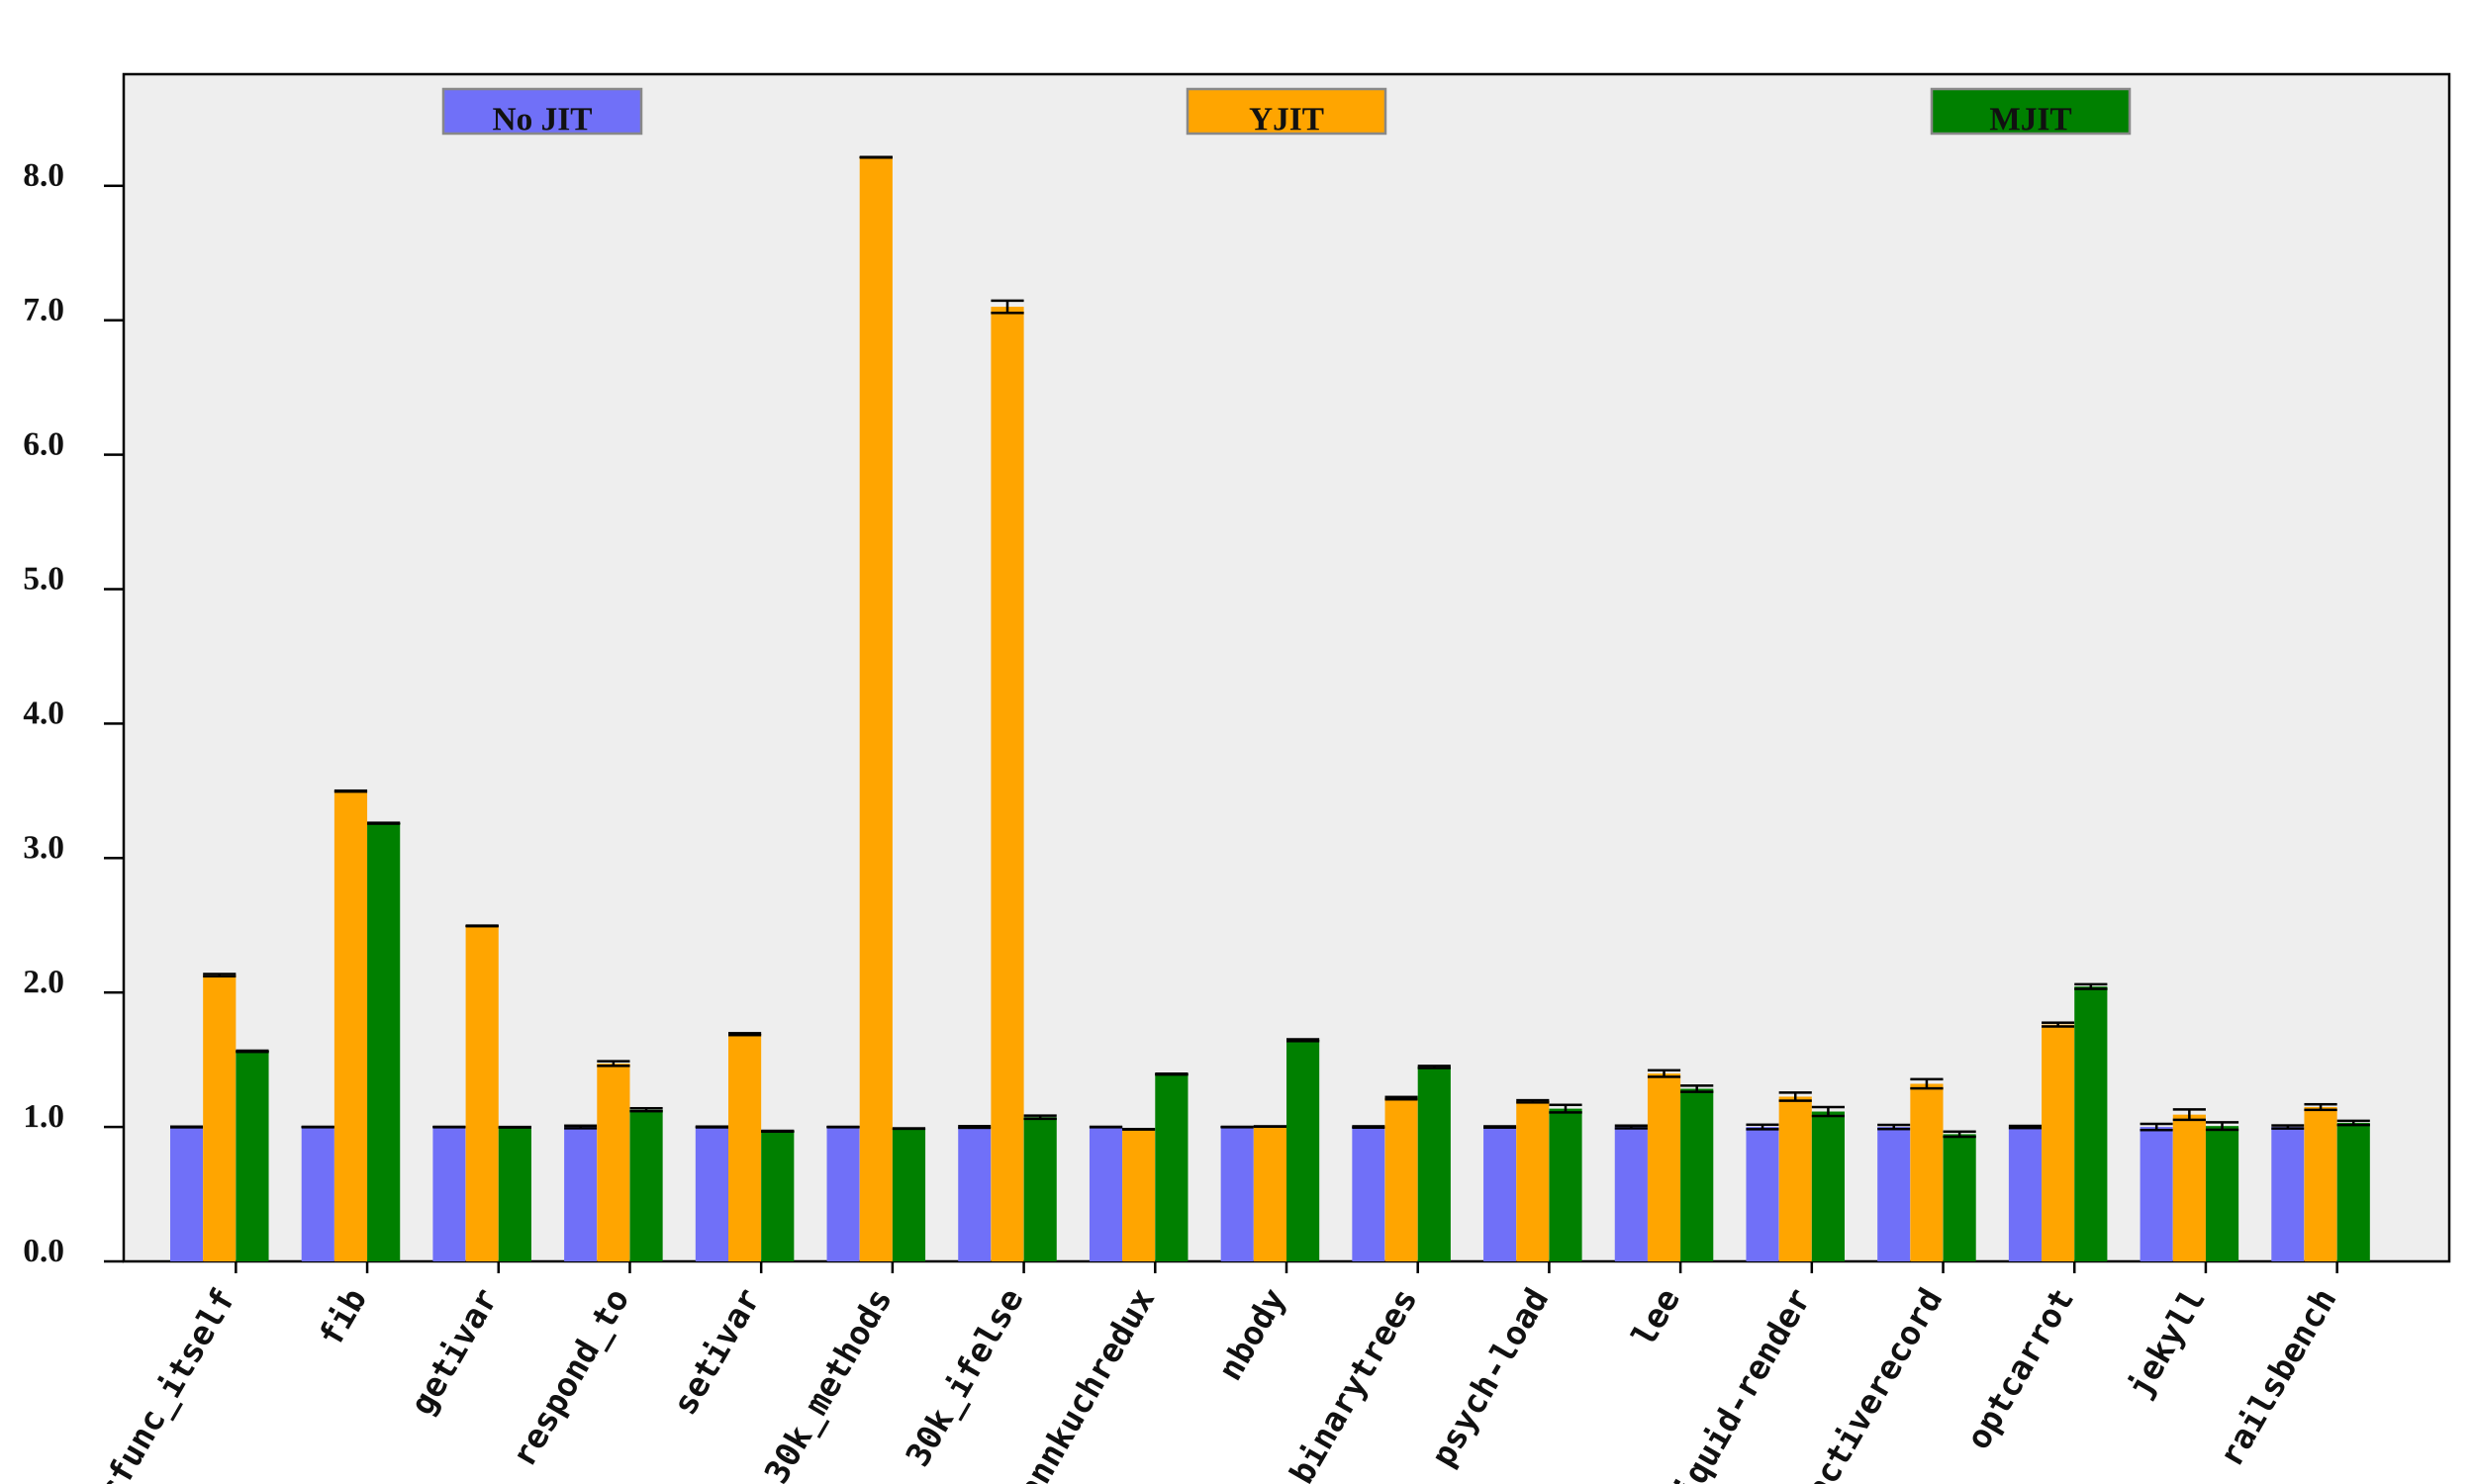
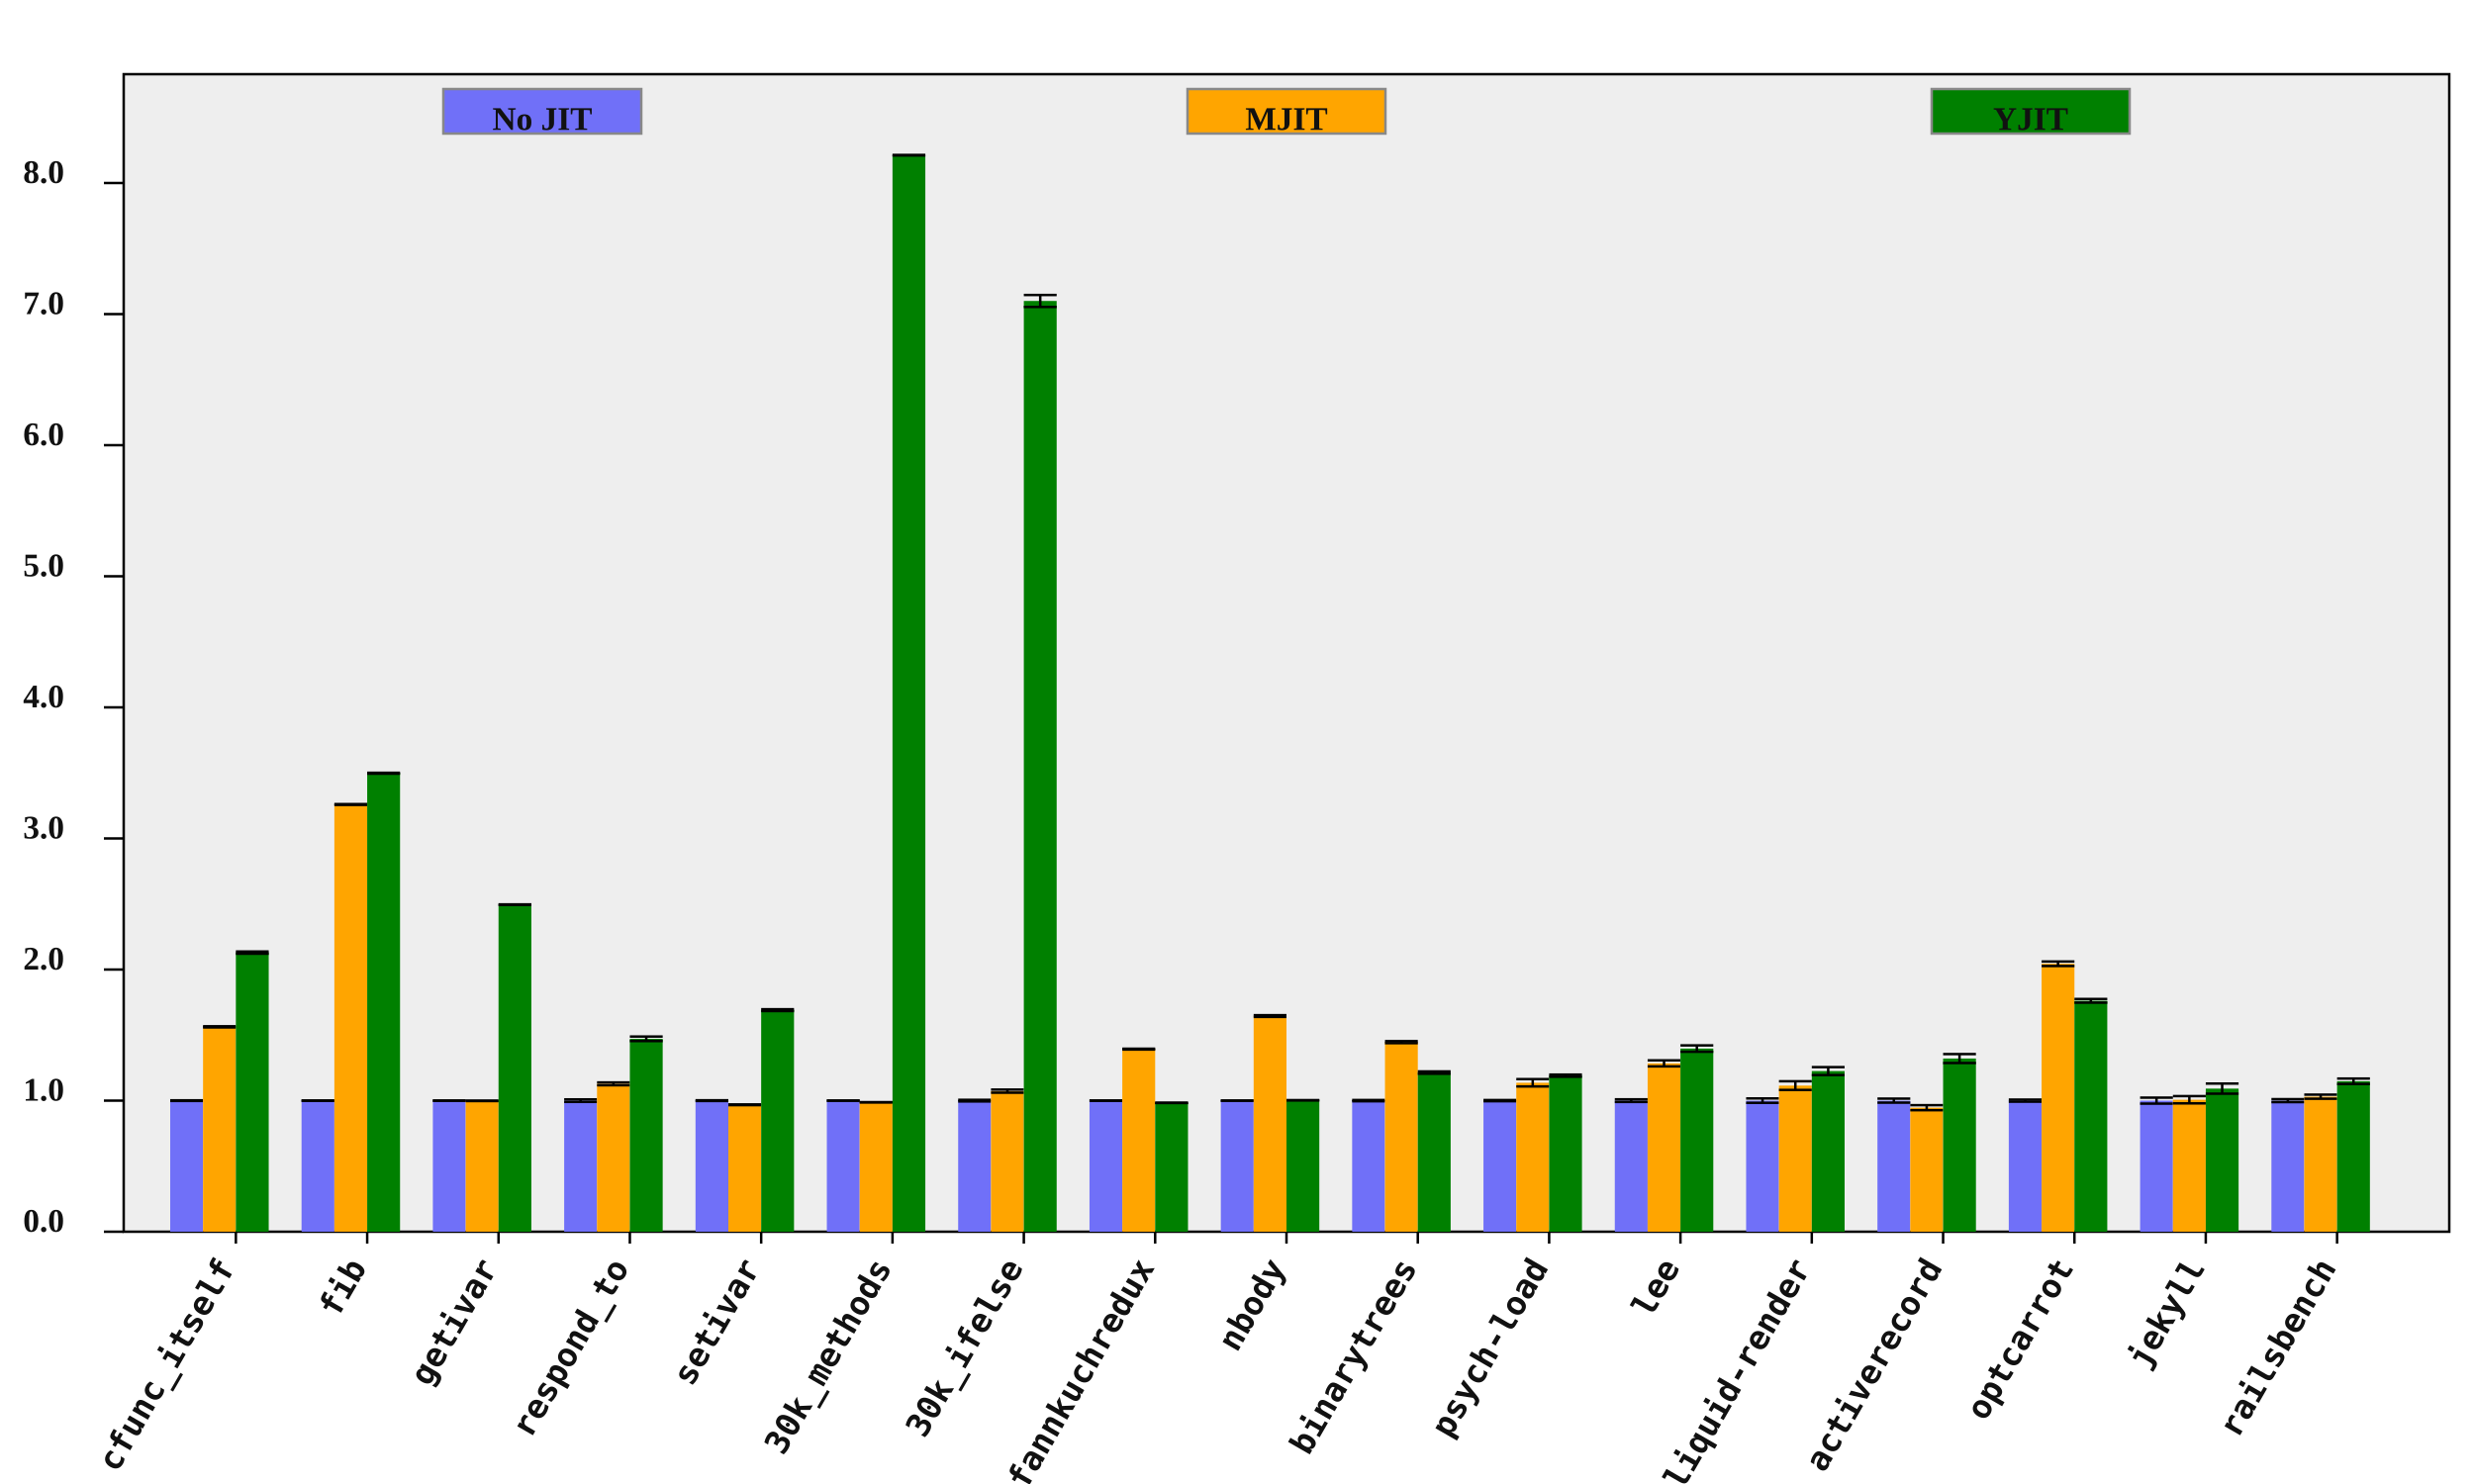
<svg xmlns="http://www.w3.org/2000/svg" viewBox="0 0 1000 600" width="100%" height="100%">
-   <rect x="50.0" y="30.0" width="940.0" height="480" stroke="#000" fill="#EEE" />
-   <line x1="42.0" y1="510" x2="50.0" y2="510" stroke="#000" />
-   <text x="26" y="510" text-anchor="end" font-weight="bold" font-size="small" fill="#111">
+   <rect x="50.0" y="30.0" width="940.0" height="468" stroke="#000" fill="#EEE" />
+   <line x1="42.0" y1="498.0" x2="50.0" y2="498.0" stroke="#000" />
+   <text x="26" y="498.0" text-anchor="end" font-weight="bold" font-size="small" fill="#111">
0.0
</text>
-   <line x1="42.0" y1="455.64" x2="50.0" y2="455.64" stroke="#000" />
-   <text x="26" y="455.64" text-anchor="end" font-weight="bold" font-size="small" fill="#111">
+   <line x1="42.0" y1="444.999" x2="50.0" y2="444.999" stroke="#000" />
+   <text x="26" y="444.999" text-anchor="end" font-weight="bold" font-size="small" fill="#111">
1.0
</text>
-   <line x1="42.0" y1="401.281" x2="50.0" y2="401.281" stroke="#000" />
-   <text x="26" y="401.281" text-anchor="end" font-weight="bold" font-size="small" fill="#111">
+   <line x1="42.0" y1="391.999" x2="50.0" y2="391.999" stroke="#000" />
+   <text x="26" y="391.999" text-anchor="end" font-weight="bold" font-size="small" fill="#111">
2.0
</text>
-   <line x1="42.0" y1="346.921" x2="50.0" y2="346.921" stroke="#000" />
-   <text x="26" y="346.921" text-anchor="end" font-weight="bold" font-size="small" fill="#111">
+   <line x1="42.0" y1="338.998" x2="50.0" y2="338.998" stroke="#000" />
+   <text x="26" y="338.998" text-anchor="end" font-weight="bold" font-size="small" fill="#111">
3.0
</text>
-   <line x1="42.0" y1="292.561" x2="50.0" y2="292.561" stroke="#000" />
-   <text x="26" y="292.561" text-anchor="end" font-weight="bold" font-size="small" fill="#111">
+   <line x1="42.0" y1="285.997" x2="50.0" y2="285.997" stroke="#000" />
+   <text x="26" y="285.997" text-anchor="end" font-weight="bold" font-size="small" fill="#111">
4.0
</text>
-   <line x1="42.0" y1="238.202" x2="50.0" y2="238.202" stroke="#000" />
-   <text x="26" y="238.202" text-anchor="end" font-weight="bold" font-size="small" fill="#111">
+   <line x1="42.0" y1="232.996" x2="50.0" y2="232.996" stroke="#000" />
+   <text x="26" y="232.996" text-anchor="end" font-weight="bold" font-size="small" fill="#111">
5.0
</text>
-   <line x1="42.0" y1="183.842" x2="50.0" y2="183.842" stroke="#000" />
-   <text x="26" y="183.842" text-anchor="end" font-weight="bold" font-size="small" fill="#111">
+   <line x1="42.0" y1="179.996" x2="50.0" y2="179.996" stroke="#000" />
+   <text x="26" y="179.996" text-anchor="end" font-weight="bold" font-size="small" fill="#111">
6.0
</text>
-   <line x1="42.0" y1="129.482" x2="50.0" y2="129.482" stroke="#000" />
-   <text x="26" y="129.482" text-anchor="end" font-weight="bold" font-size="small" fill="#111">
+   <line x1="42.0" y1="126.995" x2="50.0" y2="126.995" stroke="#000" />
+   <text x="26" y="126.995" text-anchor="end" font-weight="bold" font-size="small" fill="#111">
7.0
</text>
-   <line x1="42.0" y1="75.122" x2="50.0" y2="75.122" stroke="#000" />
-   <text x="26" y="75.122" text-anchor="end" font-weight="bold" font-size="small" fill="#111">
+   <line x1="42.0" y1="73.994" x2="50.0" y2="73.994" stroke="#000" />
+   <text x="26" y="73.994" text-anchor="end" font-weight="bold" font-size="small" fill="#111">
8.0
</text>
  <rect x="179.2" y="36" width="80.0" height="18.0" fill="#7070f8" stroke="#888" />
  <text x="219.2" y="52.5" font-size="small" text-anchor="middle" font-weight="bold" fill="#111">
No JIT
</text>
  <rect x="480" y="36" width="80.0" height="18.0" fill="orange" stroke="#888" />
  <text x="520" y="52.5" font-size="small" text-anchor="middle" font-weight="bold" fill="#111">
- YJIT
+ MJIT
</text>
  <rect x="780.8" y="36" width="80.0" height="18.0" fill="green" stroke="#888" />
  <text x="820.8" y="52.5" font-size="small" text-anchor="middle" font-weight="bold" fill="#111">
- MJIT
- </text>
-   <rect x="68.8" y="455.64" width="13.271" height="54.36" fill="#7070f8" />
-   <line x1="68.8" y1="455.511" x2="82.071" y2="455.511" stroke="#000" />
-   <line x1="68.8" y1="455.77" x2="82.071" y2="455.77" stroke="#000" />
-   <line x1="75.435" y1="455.511" x2="75.435" y2="455.77" stroke="#000" />
-   <rect x="82.071" y="394.258" width="13.271" height="115.742" fill="orange" />
-   <line x1="82.071" y1="393.803" x2="95.341" y2="393.803" stroke="#000" />
-   <line x1="82.071" y1="394.714" x2="95.341" y2="394.714" stroke="#000" />
-   <line x1="88.706" y1="393.803" x2="88.706" y2="394.714" stroke="#000" />
-   <rect x="95.341" y="425.04" width="13.271" height="84.96" fill="green" />
-   <line x1="95.341" y1="424.8" x2="108.612" y2="424.8" stroke="#000" />
-   <line x1="95.341" y1="425.279" x2="108.612" y2="425.279" stroke="#000" />
-   <line x1="101.976" y1="424.8" x2="101.976" y2="425.279" stroke="#000" />
-   <line x1="95.341" y1="510.0" x2="95.341" y2="514.8" stroke="#000" />
-   <text x="95.341" y="524.4" fill="#111" font-size="small" font-family="monospace" font-weight="bold" text-anchor="end" transform="rotate(-60, 95.34118, 524.4)">
+ YJIT
+ </text>
+   <rect x="68.8" y="444.999" width="13.271" height="53.001" fill="#7070f8" />
+   <line x1="68.8" y1="444.873" x2="82.071" y2="444.873" stroke="#000" />
+   <line x1="68.8" y1="445.125" x2="82.071" y2="445.125" stroke="#000" />
+   <line x1="75.435" y1="444.873" x2="75.435" y2="445.125" stroke="#000" />
+   <rect x="82.071" y="415.164" width="13.271" height="82.836" fill="orange" />
+   <line x1="82.071" y1="414.93" x2="95.341" y2="414.93" stroke="#000" />
+   <line x1="82.071" y1="415.397" x2="95.341" y2="415.397" stroke="#000" />
+   <line x1="88.706" y1="414.93" x2="88.706" y2="415.397" stroke="#000" />
+   <rect x="95.341" y="385.152" width="13.271" height="112.848" fill="green" />
+   <line x1="95.341" y1="384.708" x2="108.612" y2="384.708" stroke="#000" />
+   <line x1="95.341" y1="385.596" x2="108.612" y2="385.596" stroke="#000" />
+   <line x1="101.976" y1="384.708" x2="101.976" y2="385.596" stroke="#000" />
+   <line x1="95.341" y1="498.0" x2="95.341" y2="502.8" stroke="#000" />
+   <text x="95.341" y="512.4" fill="#111" font-size="small" font-family="monospace" font-weight="bold" text-anchor="end" transform="rotate(-60, 95.34118, 512.4)">
cfunc_itself
</text>
-   <rect x="121.882" y="455.64" width="13.271" height="54.36" fill="#7070f8" />
-   <line x1="121.882" y1="455.591" x2="135.153" y2="455.591" stroke="#000" />
-   <line x1="121.882" y1="455.689" x2="135.153" y2="455.689" stroke="#000" />
-   <line x1="128.518" y1="455.591" x2="128.518" y2="455.689" stroke="#000" />
-   <rect x="135.153" y="319.872" width="13.271" height="190.128" fill="orange" />
-   <line x1="135.153" y1="319.682" x2="148.424" y2="319.682" stroke="#000" />
-   <line x1="135.153" y1="320.062" x2="148.424" y2="320.062" stroke="#000" />
-   <line x1="141.788" y1="319.682" x2="141.788" y2="320.062" stroke="#000" />
-   <rect x="148.424" y="332.843" width="13.271" height="177.157" fill="green" />
-   <line x1="148.424" y1="332.669" x2="161.694" y2="332.669" stroke="#000" />
-   <line x1="148.424" y1="333.017" x2="161.694" y2="333.017" stroke="#000" />
-   <line x1="155.059" y1="332.669" x2="155.059" y2="333.017" stroke="#000" />
-   <line x1="148.424" y1="510.0" x2="148.424" y2="514.8" stroke="#000" />
-   <text x="148.424" y="524.4" fill="#111" font-size="small" font-family="monospace" font-weight="bold" text-anchor="end" transform="rotate(-60, 148.4235, 524.4)">
+   <rect x="121.882" y="444.999" width="13.271" height="53.001" fill="#7070f8" />
+   <line x1="121.882" y1="444.951" x2="135.153" y2="444.951" stroke="#000" />
+   <line x1="121.882" y1="445.047" x2="135.153" y2="445.047" stroke="#000" />
+   <line x1="128.518" y1="444.951" x2="128.518" y2="445.047" stroke="#000" />
+   <rect x="135.153" y="325.272" width="13.271" height="172.728" fill="orange" />
+   <line x1="135.153" y1="325.102" x2="148.424" y2="325.102" stroke="#000" />
+   <line x1="135.153" y1="325.441" x2="148.424" y2="325.441" stroke="#000" />
+   <line x1="141.788" y1="325.102" x2="141.788" y2="325.441" stroke="#000" />
+   <rect x="148.424" y="312.625" width="13.271" height="185.375" fill="green" />
+   <line x1="148.424" y1="312.44" x2="161.694" y2="312.44" stroke="#000" />
+   <line x1="148.424" y1="312.81" x2="161.694" y2="312.81" stroke="#000" />
+   <line x1="155.059" y1="312.44" x2="155.059" y2="312.81" stroke="#000" />
+   <line x1="148.424" y1="498.0" x2="148.424" y2="502.8" stroke="#000" />
+   <text x="148.424" y="512.4" fill="#111" font-size="small" font-family="monospace" font-weight="bold" text-anchor="end" transform="rotate(-60, 148.4235, 512.4)">
fib
</text>
-   <rect x="174.965" y="455.64" width="13.271" height="54.36" fill="#7070f8" />
-   <line x1="174.965" y1="455.608" x2="188.235" y2="455.608" stroke="#000" />
-   <line x1="174.965" y1="455.673" x2="188.235" y2="455.673" stroke="#000" />
-   <line x1="181.6" y1="455.608" x2="181.6" y2="455.673" stroke="#000" />
-   <rect x="188.235" y="374.366" width="13.271" height="135.634" fill="orange" />
-   <line x1="188.235" y1="374.256" x2="201.506" y2="374.256" stroke="#000" />
-   <line x1="188.235" y1="374.475" x2="201.506" y2="374.475" stroke="#000" />
-   <line x1="194.871" y1="374.256" x2="194.871" y2="374.475" stroke="#000" />
-   <rect x="201.506" y="455.735" width="13.271" height="54.265" fill="green" />
-   <line x1="201.506" y1="455.651" x2="214.776" y2="455.651" stroke="#000" />
-   <line x1="201.506" y1="455.82" x2="214.776" y2="455.82" stroke="#000" />
-   <line x1="208.141" y1="455.651" x2="208.141" y2="455.82" stroke="#000" />
-   <line x1="201.506" y1="510.0" x2="201.506" y2="514.8" stroke="#000" />
-   <text x="201.506" y="524.4" fill="#111" font-size="small" font-family="monospace" font-weight="bold" text-anchor="end" transform="rotate(-60, 201.5059, 524.4)">
+   <rect x="174.965" y="444.999" width="13.271" height="53.001" fill="#7070f8" />
+   <line x1="174.965" y1="444.968" x2="188.235" y2="444.968" stroke="#000" />
+   <line x1="174.965" y1="445.031" x2="188.235" y2="445.031" stroke="#000" />
+   <line x1="181.6" y1="444.968" x2="181.6" y2="445.031" stroke="#000" />
+   <rect x="188.235" y="445.092" width="13.271" height="52.908" fill="orange" />
+   <line x1="188.235" y1="445.009" x2="201.506" y2="445.009" stroke="#000" />
+   <line x1="188.235" y1="445.174" x2="201.506" y2="445.174" stroke="#000" />
+   <line x1="194.871" y1="445.009" x2="194.871" y2="445.174" stroke="#000" />
+   <rect x="201.506" y="365.756" width="13.271" height="132.244" fill="green" />
+   <line x1="201.506" y1="365.65" x2="214.776" y2="365.65" stroke="#000" />
+   <line x1="201.506" y1="365.863" x2="214.776" y2="365.863" stroke="#000" />
+   <line x1="208.141" y1="365.65" x2="208.141" y2="365.863" stroke="#000" />
+   <line x1="201.506" y1="498.0" x2="201.506" y2="502.8" stroke="#000" />
+   <text x="201.506" y="512.4" fill="#111" font-size="small" font-family="monospace" font-weight="bold" text-anchor="end" transform="rotate(-60, 201.5059, 512.4)">
getivar
</text>
-   <rect x="228.047" y="455.64" width="13.271" height="54.36" fill="#7070f8" />
-   <line x1="228.047" y1="455.12" x2="241.318" y2="455.12" stroke="#000" />
-   <line x1="228.047" y1="456.16" x2="241.318" y2="456.16" stroke="#000" />
-   <line x1="234.682" y1="455.12" x2="234.682" y2="456.16" stroke="#000" />
-   <rect x="241.318" y="430.002" width="13.271" height="79.998" fill="orange" />
-   <line x1="241.318" y1="429.065" x2="254.588" y2="429.065" stroke="#000" />
-   <line x1="241.318" y1="430.938" x2="254.588" y2="430.938" stroke="#000" />
-   <line x1="247.953" y1="429.065" x2="247.953" y2="430.938" stroke="#000" />
-   <rect x="254.588" y="448.679" width="13.271" height="61.321" fill="green" />
-   <line x1="254.588" y1="448.091" x2="267.859" y2="448.091" stroke="#000" />
-   <line x1="254.588" y1="449.267" x2="267.859" y2="449.267" stroke="#000" />
-   <line x1="261.224" y1="448.091" x2="261.224" y2="449.267" stroke="#000" />
-   <line x1="254.588" y1="510.0" x2="254.588" y2="514.8" stroke="#000" />
-   <text x="254.588" y="524.4" fill="#111" font-size="small" font-family="monospace" font-weight="bold" text-anchor="end" transform="rotate(-60, 254.5882, 524.4)">
+   <rect x="228.047" y="444.999" width="13.271" height="53.001" fill="#7070f8" />
+   <line x1="228.047" y1="444.492" x2="241.318" y2="444.492" stroke="#000" />
+   <line x1="228.047" y1="445.506" x2="241.318" y2="445.506" stroke="#000" />
+   <line x1="234.682" y1="444.492" x2="234.682" y2="445.506" stroke="#000" />
+   <rect x="241.318" y="438.212" width="13.271" height="59.788" fill="orange" />
+   <line x1="241.318" y1="437.639" x2="254.588" y2="437.639" stroke="#000" />
+   <line x1="241.318" y1="438.785" x2="254.588" y2="438.785" stroke="#000" />
+   <line x1="247.953" y1="437.639" x2="247.953" y2="438.785" stroke="#000" />
+   <rect x="254.588" y="420.002" width="13.271" height="77.998" fill="green" />
+   <line x1="254.588" y1="419.089" x2="267.859" y2="419.089" stroke="#000" />
+   <line x1="254.588" y1="420.915" x2="267.859" y2="420.915" stroke="#000" />
+   <line x1="261.224" y1="419.089" x2="261.224" y2="420.915" stroke="#000" />
+   <line x1="254.588" y1="498.0" x2="254.588" y2="502.8" stroke="#000" />
+   <text x="254.588" y="512.4" fill="#111" font-size="small" font-family="monospace" font-weight="bold" text-anchor="end" transform="rotate(-60, 254.5882, 512.4)">
respond_to
</text>
-   <rect x="281.129" y="455.64" width="13.271" height="54.36" fill="#7070f8" />
-   <line x1="281.129" y1="455.49" x2="294.4" y2="455.49" stroke="#000" />
-   <line x1="281.129" y1="455.79" x2="294.4" y2="455.79" stroke="#000" />
-   <line x1="287.765" y1="455.49" x2="287.765" y2="455.79" stroke="#000" />
-   <rect x="294.4" y="418.113" width="13.271" height="91.887" fill="orange" />
-   <line x1="294.4" y1="417.735" x2="307.671" y2="417.735" stroke="#000" />
-   <line x1="294.4" y1="418.492" x2="307.671" y2="418.492" stroke="#000" />
-   <line x1="301.035" y1="417.735" x2="301.035" y2="418.492" stroke="#000" />
-   <rect x="307.671" y="457.362" width="13.271" height="52.638" fill="green" />
-   <line x1="307.671" y1="457.21" x2="320.941" y2="457.21" stroke="#000" />
-   <line x1="307.671" y1="457.514" x2="320.941" y2="457.514" stroke="#000" />
-   <line x1="314.306" y1="457.21" x2="314.306" y2="457.514" stroke="#000" />
-   <line x1="307.671" y1="510.0" x2="307.671" y2="514.8" stroke="#000" />
-   <text x="307.671" y="524.4" fill="#111" font-size="small" font-family="monospace" font-weight="bold" text-anchor="end" transform="rotate(-60, 307.6706, 524.4)">
+   <rect x="281.129" y="444.999" width="13.271" height="53.001" fill="#7070f8" />
+   <line x1="281.129" y1="444.853" x2="294.4" y2="444.853" stroke="#000" />
+   <line x1="281.129" y1="445.145" x2="294.4" y2="445.145" stroke="#000" />
+   <line x1="287.765" y1="444.853" x2="287.765" y2="445.145" stroke="#000" />
+   <rect x="294.4" y="446.678" width="13.271" height="51.322" fill="orange" />
+   <line x1="294.4" y1="446.529" x2="307.671" y2="446.529" stroke="#000" />
+   <line x1="294.4" y1="446.826" x2="307.671" y2="446.826" stroke="#000" />
+   <line x1="301.035" y1="446.529" x2="301.035" y2="446.826" stroke="#000" />
+   <rect x="307.671" y="408.41" width="13.271" height="89.59" fill="green" />
+   <line x1="307.671" y1="408.041" x2="320.941" y2="408.041" stroke="#000" />
+   <line x1="307.671" y1="408.779" x2="320.941" y2="408.779" stroke="#000" />
+   <line x1="314.306" y1="408.041" x2="314.306" y2="408.779" stroke="#000" />
+   <line x1="307.671" y1="498.0" x2="307.671" y2="502.8" stroke="#000" />
+   <text x="307.671" y="512.4" fill="#111" font-size="small" font-family="monospace" font-weight="bold" text-anchor="end" transform="rotate(-60, 307.6706, 512.4)">
setivar
</text>
-   <rect x="334.212" y="455.64" width="13.271" height="54.36" fill="#7070f8" />
-   <line x1="334.212" y1="455.634" x2="347.482" y2="455.634" stroke="#000" />
-   <line x1="334.212" y1="455.647" x2="347.482" y2="455.647" stroke="#000" />
-   <line x1="340.847" y1="455.634" x2="340.847" y2="455.647" stroke="#000" />
-   <rect x="347.482" y="63.6" width="13.271" height="446.4" fill="orange" />
-   <line x1="347.482" y1="63.495" x2="360.753" y2="63.495" stroke="#000" />
-   <line x1="347.482" y1="63.705" x2="360.753" y2="63.705" stroke="#000" />
-   <line x1="354.118" y1="63.495" x2="354.118" y2="63.705" stroke="#000" />
-   <rect x="360.753" y="456.312" width="13.271" height="53.688" fill="green" />
-   <line x1="360.753" y1="456.265" x2="374.024" y2="456.265" stroke="#000" />
-   <line x1="360.753" y1="456.359" x2="374.024" y2="456.359" stroke="#000" />
-   <line x1="367.388" y1="456.265" x2="367.388" y2="456.359" stroke="#000" />
-   <line x1="360.753" y1="510.0" x2="360.753" y2="514.8" stroke="#000" />
-   <text x="360.753" y="524.4" fill="#111" font-size="small" font-family="monospace" font-weight="bold" text-anchor="end" transform="rotate(-60, 360.7529, 524.4)">
+   <rect x="334.212" y="444.999" width="13.271" height="53.001" fill="#7070f8" />
+   <line x1="334.212" y1="444.993" x2="347.482" y2="444.993" stroke="#000" />
+   <line x1="334.212" y1="445.005" x2="347.482" y2="445.005" stroke="#000" />
+   <line x1="340.847" y1="444.993" x2="340.847" y2="445.005" stroke="#000" />
+   <rect x="347.482" y="445.654" width="13.271" height="52.346" fill="orange" />
+   <line x1="347.482" y1="445.608" x2="360.753" y2="445.608" stroke="#000" />
+   <line x1="347.482" y1="445.7" x2="360.753" y2="445.7" stroke="#000" />
+   <line x1="354.118" y1="445.608" x2="354.118" y2="445.7" stroke="#000" />
+   <rect x="360.753" y="62.76" width="13.271" height="435.24" fill="green" />
+   <line x1="360.753" y1="62.658" x2="374.024" y2="62.658" stroke="#000" />
+   <line x1="360.753" y1="62.862" x2="374.024" y2="62.862" stroke="#000" />
+   <line x1="367.388" y1="62.658" x2="367.388" y2="62.862" stroke="#000" />
+   <line x1="360.753" y1="498.0" x2="360.753" y2="502.8" stroke="#000" />
+   <text x="360.753" y="512.4" fill="#111" font-size="small" font-family="monospace" font-weight="bold" text-anchor="end" transform="rotate(-60, 360.7529, 512.4)">
30k_methods
</text>
-   <rect x="387.294" y="455.64" width="13.271" height="54.36" fill="#7070f8" />
-   <line x1="387.294" y1="455.302" x2="400.565" y2="455.302" stroke="#000" />
-   <line x1="387.294" y1="455.979" x2="400.565" y2="455.979" stroke="#000" />
-   <line x1="393.929" y1="455.302" x2="393.929" y2="455.979" stroke="#000" />
-   <rect x="400.565" y="124.038" width="13.271" height="385.962" fill="orange" />
-   <line x1="400.565" y1="121.558" x2="413.835" y2="121.558" stroke="#000" />
-   <line x1="400.565" y1="126.519" x2="413.835" y2="126.519" stroke="#000" />
-   <line x1="407.2" y1="121.558" x2="407.2" y2="126.519" stroke="#000" />
-   <rect x="413.835" y="451.703" width="13.271" height="58.297" fill="green" />
-   <line x1="413.835" y1="451.06" x2="427.106" y2="451.06" stroke="#000" />
-   <line x1="413.835" y1="452.346" x2="427.106" y2="452.346" stroke="#000" />
-   <line x1="420.471" y1="451.06" x2="420.471" y2="452.346" stroke="#000" />
-   <line x1="413.835" y1="510.0" x2="413.835" y2="514.8" stroke="#000" />
-   <text x="413.835" y="524.4" fill="#111" font-size="small" font-family="monospace" font-weight="bold" text-anchor="end" transform="rotate(-60, 413.8353, 524.4)">
+   <rect x="387.294" y="444.999" width="13.271" height="53.001" fill="#7070f8" />
+   <line x1="387.294" y1="444.669" x2="400.565" y2="444.669" stroke="#000" />
+   <line x1="387.294" y1="445.329" x2="400.565" y2="445.329" stroke="#000" />
+   <line x1="393.929" y1="444.669" x2="393.929" y2="445.329" stroke="#000" />
+   <rect x="400.565" y="441.161" width="13.271" height="56.839" fill="orange" />
+   <line x1="400.565" y1="440.534" x2="413.835" y2="440.534" stroke="#000" />
+   <line x1="400.565" y1="441.788" x2="413.835" y2="441.788" stroke="#000" />
+   <line x1="407.2" y1="440.534" x2="407.2" y2="441.788" stroke="#000" />
+   <rect x="413.835" y="121.687" width="13.271" height="376.313" fill="green" />
+   <line x1="413.835" y1="119.269" x2="427.106" y2="119.269" stroke="#000" />
+   <line x1="413.835" y1="124.106" x2="427.106" y2="124.106" stroke="#000" />
+   <line x1="420.471" y1="119.269" x2="420.471" y2="124.106" stroke="#000" />
+   <line x1="413.835" y1="498.0" x2="413.835" y2="502.8" stroke="#000" />
+   <text x="413.835" y="512.4" fill="#111" font-size="small" font-family="monospace" font-weight="bold" text-anchor="end" transform="rotate(-60, 413.8353, 512.4)">
30k_ifelse
</text>
-   <rect x="440.376" y="455.64" width="13.271" height="54.36" fill="#7070f8" />
-   <line x1="440.376" y1="455.593" x2="453.647" y2="455.593" stroke="#000" />
-   <line x1="440.376" y1="455.687" x2="453.647" y2="455.687" stroke="#000" />
-   <line x1="447.012" y1="455.593" x2="447.012" y2="455.687" stroke="#000" />
-   <rect x="453.647" y="456.57" width="13.271" height="53.43" fill="orange" />
-   <line x1="453.647" y1="456.508" x2="466.918" y2="456.508" stroke="#000" />
-   <line x1="453.647" y1="456.632" x2="466.918" y2="456.632" stroke="#000" />
-   <line x1="460.282" y1="456.508" x2="460.282" y2="456.632" stroke="#000" />
-   <rect x="466.918" y="434.281" width="13.271" height="75.719" fill="green" />
-   <line x1="466.918" y1="434.103" x2="480.188" y2="434.103" stroke="#000" />
-   <line x1="466.918" y1="434.46" x2="480.188" y2="434.46" stroke="#000" />
-   <line x1="473.553" y1="434.103" x2="473.553" y2="434.46" stroke="#000" />
-   <line x1="466.918" y1="510.0" x2="466.918" y2="514.8" stroke="#000" />
-   <text x="466.918" y="524.4" fill="#111" font-size="small" font-family="monospace" font-weight="bold" text-anchor="end" transform="rotate(-60, 466.9176, 524.4)">
+   <rect x="440.376" y="444.999" width="13.271" height="53.001" fill="#7070f8" />
+   <line x1="440.376" y1="444.953" x2="453.647" y2="444.953" stroke="#000" />
+   <line x1="440.376" y1="445.045" x2="453.647" y2="445.045" stroke="#000" />
+   <line x1="447.012" y1="444.953" x2="447.012" y2="445.045" stroke="#000" />
+   <rect x="453.647" y="424.174" width="13.271" height="73.826" fill="orange" />
+   <line x1="453.647" y1="424.001" x2="466.918" y2="424.001" stroke="#000" />
+   <line x1="453.647" y1="424.348" x2="466.918" y2="424.348" stroke="#000" />
+   <line x1="460.282" y1="424.001" x2="460.282" y2="424.348" stroke="#000" />
+   <rect x="466.918" y="445.906" width="13.271" height="52.094" fill="green" />
+   <line x1="466.918" y1="445.845" x2="480.188" y2="445.845" stroke="#000" />
+   <line x1="466.918" y1="445.966" x2="480.188" y2="445.966" stroke="#000" />
+   <line x1="473.553" y1="445.845" x2="473.553" y2="445.966" stroke="#000" />
+   <line x1="466.918" y1="498.0" x2="466.918" y2="502.8" stroke="#000" />
+   <text x="466.918" y="512.4" fill="#111" font-size="small" font-family="monospace" font-weight="bold" text-anchor="end" transform="rotate(-60, 466.9176, 512.4)">
fannkuchredux
</text>
-   <rect x="493.459" y="455.64" width="13.271" height="54.36" fill="#7070f8" />
-   <line x1="493.459" y1="455.629" x2="506.729" y2="455.629" stroke="#000" />
-   <line x1="493.459" y1="455.652" x2="506.729" y2="455.652" stroke="#000" />
-   <line x1="500.094" y1="455.629" x2="500.094" y2="455.652" stroke="#000" />
-   <rect x="506.729" y="455.477" width="13.271" height="54.523" fill="orange" />
-   <line x1="506.729" y1="455.447" x2="520.0" y2="455.447" stroke="#000" />
-   <line x1="506.729" y1="455.508" x2="520.0" y2="455.508" stroke="#000" />
-   <line x1="513.365" y1="455.447" x2="513.365" y2="455.508" stroke="#000" />
-   <rect x="520" y="420.561" width="13.271" height="89.439" fill="green" />
-   <line x1="520" y1="420.201" x2="533.271" y2="420.201" stroke="#000" />
-   <line x1="520" y1="420.921" x2="533.271" y2="420.921" stroke="#000" />
-   <line x1="526.635" y1="420.201" x2="526.635" y2="420.921" stroke="#000" />
-   <line x1="520" y1="510.0" x2="520" y2="514.8" stroke="#000" />
-   <text x="520" y="524.4" fill="#111" font-size="small" font-family="monospace" font-weight="bold" text-anchor="end" transform="rotate(-60, 520, 524.4)">
+   <rect x="493.459" y="444.999" width="13.271" height="53.001" fill="#7070f8" />
+   <line x1="493.459" y1="444.988" x2="506.729" y2="444.988" stroke="#000" />
+   <line x1="493.459" y1="445.01" x2="506.729" y2="445.01" stroke="#000" />
+   <line x1="500.094" y1="444.988" x2="500.094" y2="445.01" stroke="#000" />
+   <rect x="506.729" y="410.797" width="13.271" height="87.203" fill="orange" />
+   <line x1="506.729" y1="410.446" x2="520.0" y2="410.446" stroke="#000" />
+   <line x1="506.729" y1="411.148" x2="520.0" y2="411.148" stroke="#000" />
+   <line x1="513.365" y1="410.446" x2="513.365" y2="411.148" stroke="#000" />
+   <rect x="520" y="444.841" width="13.271" height="53.159" fill="green" />
+   <line x1="520" y1="444.811" x2="533.271" y2="444.811" stroke="#000" />
+   <line x1="520" y1="444.87" x2="533.271" y2="444.87" stroke="#000" />
+   <line x1="526.635" y1="444.811" x2="526.635" y2="444.87" stroke="#000" />
+   <line x1="520" y1="498.0" x2="520" y2="502.8" stroke="#000" />
+   <text x="520" y="512.4" fill="#111" font-size="small" font-family="monospace" font-weight="bold" text-anchor="end" transform="rotate(-60, 520, 512.4)">
nbody
</text>
-   <rect x="546.541" y="455.64" width="13.271" height="54.36" fill="#7070f8" />
-   <line x1="546.541" y1="455.375" x2="559.812" y2="455.375" stroke="#000" />
-   <line x1="546.541" y1="455.906" x2="559.812" y2="455.906" stroke="#000" />
-   <line x1="553.176" y1="455.375" x2="553.176" y2="455.906" stroke="#000" />
-   <rect x="559.812" y="444.005" width="13.271" height="65.995" fill="orange" />
-   <line x1="559.812" y1="443.524" x2="573.082" y2="443.524" stroke="#000" />
-   <line x1="559.812" y1="444.486" x2="573.082" y2="444.486" stroke="#000" />
-   <line x1="566.447" y1="443.524" x2="566.447" y2="444.486" stroke="#000" />
-   <rect x="573.082" y="431.388" width="13.271" height="78.612" fill="green" />
-   <line x1="573.082" y1="430.968" x2="586.353" y2="430.968" stroke="#000" />
-   <line x1="573.082" y1="431.808" x2="586.353" y2="431.808" stroke="#000" />
-   <line x1="579.718" y1="430.968" x2="579.718" y2="431.808" stroke="#000" />
-   <line x1="573.082" y1="510.0" x2="573.082" y2="514.8" stroke="#000" />
-   <text x="573.082" y="524.4" fill="#111" font-size="small" font-family="monospace" font-weight="bold" text-anchor="end" transform="rotate(-60, 573.0824, 524.4)">
+   <rect x="546.541" y="444.999" width="13.271" height="53.001" fill="#7070f8" />
+   <line x1="546.541" y1="444.741" x2="559.812" y2="444.741" stroke="#000" />
+   <line x1="546.541" y1="445.258" x2="559.812" y2="445.258" stroke="#000" />
+   <line x1="553.176" y1="444.741" x2="553.176" y2="445.258" stroke="#000" />
+   <rect x="559.812" y="421.353" width="13.271" height="76.647" fill="orange" />
+   <line x1="559.812" y1="420.944" x2="573.082" y2="420.944" stroke="#000" />
+   <line x1="559.812" y1="421.763" x2="573.082" y2="421.763" stroke="#000" />
+   <line x1="566.447" y1="420.944" x2="566.447" y2="421.763" stroke="#000" />
+   <rect x="573.082" y="433.655" width="13.271" height="64.345" fill="green" />
+   <line x1="573.082" y1="433.186" x2="586.353" y2="433.186" stroke="#000" />
+   <line x1="573.082" y1="434.123" x2="586.353" y2="434.123" stroke="#000" />
+   <line x1="579.718" y1="433.186" x2="579.718" y2="434.123" stroke="#000" />
+   <line x1="573.082" y1="498.0" x2="573.082" y2="502.8" stroke="#000" />
+   <text x="573.082" y="512.4" fill="#111" font-size="small" font-family="monospace" font-weight="bold" text-anchor="end" transform="rotate(-60, 573.0824, 512.4)">
binarytrees
</text>
-   <rect x="599.624" y="455.64" width="13.271" height="54.36" fill="#7070f8" />
-   <line x1="599.624" y1="455.395" x2="612.894" y2="455.395" stroke="#000" />
-   <line x1="599.624" y1="455.886" x2="612.894" y2="455.886" stroke="#000" />
-   <line x1="606.259" y1="455.395" x2="606.259" y2="455.886" stroke="#000" />
-   <rect x="612.894" y="445.287" width="13.271" height="64.713" fill="orange" />
-   <line x1="612.894" y1="444.841" x2="626.165" y2="444.841" stroke="#000" />
-   <line x1="612.894" y1="445.732" x2="626.165" y2="445.732" stroke="#000" />
-   <line x1="619.529" y1="444.841" x2="619.529" y2="445.732" stroke="#000" />
-   <rect x="626.165" y="448.239" width="13.271" height="61.761" fill="green" />
-   <line x1="626.165" y1="446.716" x2="639.435" y2="446.716" stroke="#000" />
-   <line x1="626.165" y1="449.763" x2="639.435" y2="449.763" stroke="#000" />
-   <line x1="632.8" y1="446.716" x2="632.8" y2="449.763" stroke="#000" />
-   <line x1="626.165" y1="510.0" x2="626.165" y2="514.8" stroke="#000" />
-   <text x="626.165" y="524.4" fill="#111" font-size="small" font-family="monospace" font-weight="bold" text-anchor="end" transform="rotate(-60, 626.1647, 524.4)">
+   <rect x="599.624" y="444.999" width="13.271" height="53.001" fill="#7070f8" />
+   <line x1="599.624" y1="444.76" x2="612.894" y2="444.76" stroke="#000" />
+   <line x1="599.624" y1="445.239" x2="612.894" y2="445.239" stroke="#000" />
+   <line x1="606.259" y1="444.76" x2="606.259" y2="445.239" stroke="#000" />
+   <rect x="612.894" y="437.783" width="13.271" height="60.217" fill="orange" />
+   <line x1="612.894" y1="436.298" x2="626.165" y2="436.298" stroke="#000" />
+   <line x1="612.894" y1="439.269" x2="626.165" y2="439.269" stroke="#000" />
+   <line x1="619.529" y1="436.298" x2="619.529" y2="439.269" stroke="#000" />
+   <rect x="626.165" y="434.904" width="13.271" height="63.096" fill="green" />
+   <line x1="626.165" y1="434.47" x2="639.435" y2="434.47" stroke="#000" />
+   <line x1="626.165" y1="435.339" x2="639.435" y2="435.339" stroke="#000" />
+   <line x1="632.8" y1="434.47" x2="632.8" y2="435.339" stroke="#000" />
+   <line x1="626.165" y1="498.0" x2="626.165" y2="502.8" stroke="#000" />
+   <text x="626.165" y="512.4" fill="#111" font-size="small" font-family="monospace" font-weight="bold" text-anchor="end" transform="rotate(-60, 626.1647, 512.4)">
psych-load
</text>
-   <rect x="652.706" y="455.64" width="13.271" height="54.36" fill="#7070f8" />
-   <line x1="652.706" y1="455.096" x2="665.976" y2="455.096" stroke="#000" />
-   <line x1="652.706" y1="456.185" x2="665.976" y2="456.185" stroke="#000" />
-   <line x1="659.341" y1="455.096" x2="659.341" y2="456.185" stroke="#000" />
-   <rect x="665.976" y="434.054" width="13.271" height="75.946" fill="orange" />
-   <line x1="665.976" y1="432.733" x2="679.247" y2="432.733" stroke="#000" />
-   <line x1="665.976" y1="435.375" x2="679.247" y2="435.375" stroke="#000" />
-   <line x1="672.612" y1="432.733" x2="672.612" y2="435.375" stroke="#000" />
-   <rect x="679.247" y="440.192" width="13.271" height="69.808" fill="green" />
-   <line x1="679.247" y1="438.937" x2="692.518" y2="438.937" stroke="#000" />
-   <line x1="679.247" y1="441.447" x2="692.518" y2="441.447" stroke="#000" />
-   <line x1="685.882" y1="438.937" x2="685.882" y2="441.447" stroke="#000" />
-   <line x1="679.247" y1="510.0" x2="679.247" y2="514.8" stroke="#000" />
-   <text x="679.247" y="524.4" fill="#111" font-size="small" font-family="monospace" font-weight="bold" text-anchor="end" transform="rotate(-60, 679.2471, 524.4)">
+   <rect x="652.706" y="444.999" width="13.271" height="53.001" fill="#7070f8" />
+   <line x1="652.706" y1="444.468" x2="665.976" y2="444.468" stroke="#000" />
+   <line x1="652.706" y1="445.53" x2="665.976" y2="445.53" stroke="#000" />
+   <line x1="659.341" y1="444.468" x2="659.341" y2="445.53" stroke="#000" />
+   <rect x="665.976" y="429.937" width="13.271" height="68.063" fill="orange" />
+   <line x1="665.976" y1="428.714" x2="679.247" y2="428.714" stroke="#000" />
+   <line x1="665.976" y1="431.161" x2="679.247" y2="431.161" stroke="#000" />
+   <line x1="672.612" y1="428.714" x2="672.612" y2="431.161" stroke="#000" />
+   <rect x="679.247" y="423.953" width="13.271" height="74.047" fill="green" />
+   <line x1="679.247" y1="422.665" x2="692.518" y2="422.665" stroke="#000" />
+   <line x1="679.247" y1="425.241" x2="692.518" y2="425.241" stroke="#000" />
+   <line x1="685.882" y1="422.665" x2="685.882" y2="425.241" stroke="#000" />
+   <line x1="679.247" y1="498.0" x2="679.247" y2="502.8" stroke="#000" />
+   <text x="679.247" y="512.4" fill="#111" font-size="small" font-family="monospace" font-weight="bold" text-anchor="end" transform="rotate(-60, 679.2471, 512.4)">
lee
</text>
-   <rect x="705.788" y="455.64" width="13.271" height="54.36" fill="#7070f8" />
-   <line x1="705.788" y1="454.726" x2="719.059" y2="454.726" stroke="#000" />
-   <line x1="705.788" y1="456.554" x2="719.059" y2="456.554" stroke="#000" />
-   <line x1="712.424" y1="454.726" x2="712.424" y2="456.554" stroke="#000" />
-   <rect x="719.059" y="443.392" width="13.271" height="66.608" fill="orange" />
-   <line x1="719.059" y1="441.747" x2="732.329" y2="441.747" stroke="#000" />
-   <line x1="719.059" y1="445.037" x2="732.329" y2="445.037" stroke="#000" />
-   <line x1="725.694" y1="441.747" x2="725.694" y2="445.037" stroke="#000" />
-   <rect x="732.329" y="449.408" width="13.271" height="60.592" fill="green" />
-   <line x1="732.329" y1="447.607" x2="745.6" y2="447.607" stroke="#000" />
-   <line x1="732.329" y1="451.209" x2="745.6" y2="451.209" stroke="#000" />
-   <line x1="738.965" y1="447.607" x2="738.965" y2="451.209" stroke="#000" />
-   <line x1="732.329" y1="510.0" x2="732.329" y2="514.8" stroke="#000" />
-   <text x="732.329" y="524.4" fill="#111" font-size="small" font-family="monospace" font-weight="bold" text-anchor="end" transform="rotate(-60, 732.3294, 524.4)">
+   <rect x="705.788" y="444.999" width="13.271" height="53.001" fill="#7070f8" />
+   <line x1="705.788" y1="444.108" x2="719.059" y2="444.108" stroke="#000" />
+   <line x1="705.788" y1="445.89" x2="719.059" y2="445.89" stroke="#000" />
+   <line x1="712.424" y1="444.108" x2="712.424" y2="445.89" stroke="#000" />
+   <rect x="719.059" y="438.922" width="13.271" height="59.078" fill="orange" />
+   <line x1="719.059" y1="437.166" x2="732.329" y2="437.166" stroke="#000" />
+   <line x1="719.059" y1="440.678" x2="732.329" y2="440.678" stroke="#000" />
+   <line x1="725.694" y1="437.166" x2="725.694" y2="440.678" stroke="#000" />
+   <rect x="732.329" y="433.057" width="13.271" height="64.943" fill="green" />
+   <line x1="732.329" y1="431.454" x2="745.6" y2="431.454" stroke="#000" />
+   <line x1="732.329" y1="434.661" x2="745.6" y2="434.661" stroke="#000" />
+   <line x1="738.965" y1="431.454" x2="738.965" y2="434.661" stroke="#000" />
+   <line x1="732.329" y1="498.0" x2="732.329" y2="502.8" stroke="#000" />
+   <text x="732.329" y="512.4" fill="#111" font-size="small" font-family="monospace" font-weight="bold" text-anchor="end" transform="rotate(-60, 732.3294, 512.4)">
liquid-render
</text>
-   <rect x="758.871" y="455.64" width="13.271" height="54.36" fill="#7070f8" />
-   <line x1="758.871" y1="454.808" x2="772.141" y2="454.808" stroke="#000" />
-   <line x1="758.871" y1="456.473" x2="772.141" y2="456.473" stroke="#000" />
-   <line x1="765.506" y1="454.808" x2="765.506" y2="456.473" stroke="#000" />
-   <rect x="772.141" y="438.189" width="13.271" height="71.811" fill="orange" />
-   <line x1="772.141" y1="436.335" x2="785.412" y2="436.335" stroke="#000" />
-   <line x1="772.141" y1="440.044" x2="785.412" y2="440.044" stroke="#000" />
-   <line x1="778.776" y1="436.335" x2="778.776" y2="440.044" stroke="#000" />
-   <rect x="785.412" y="458.565" width="13.271" height="51.435" fill="green" />
-   <line x1="785.412" y1="457.523" x2="798.682" y2="457.523" stroke="#000" />
-   <line x1="785.412" y1="459.608" x2="798.682" y2="459.608" stroke="#000" />
-   <line x1="792.047" y1="457.523" x2="792.047" y2="459.608" stroke="#000" />
-   <line x1="785.412" y1="510.0" x2="785.412" y2="514.8" stroke="#000" />
-   <text x="785.412" y="524.4" fill="#111" font-size="small" font-family="monospace" font-weight="bold" text-anchor="end" transform="rotate(-60, 785.4118, 524.4)">
+   <rect x="758.871" y="444.999" width="13.271" height="53.001" fill="#7070f8" />
+   <line x1="758.871" y1="444.188" x2="772.141" y2="444.188" stroke="#000" />
+   <line x1="758.871" y1="445.811" x2="772.141" y2="445.811" stroke="#000" />
+   <line x1="765.506" y1="444.188" x2="765.506" y2="445.811" stroke="#000" />
+   <rect x="772.141" y="447.851" width="13.271" height="50.149" fill="orange" />
+   <line x1="772.141" y1="446.835" x2="785.412" y2="446.835" stroke="#000" />
+   <line x1="772.141" y1="448.868" x2="785.412" y2="448.868" stroke="#000" />
+   <line x1="778.776" y1="446.835" x2="778.776" y2="448.868" stroke="#000" />
+   <rect x="785.412" y="427.984" width="13.271" height="70.016" fill="green" />
+   <line x1="785.412" y1="426.176" x2="798.682" y2="426.176" stroke="#000" />
+   <line x1="785.412" y1="429.793" x2="798.682" y2="429.793" stroke="#000" />
+   <line x1="792.047" y1="426.176" x2="792.047" y2="429.793" stroke="#000" />
+   <line x1="785.412" y1="498.0" x2="785.412" y2="502.8" stroke="#000" />
+   <text x="785.412" y="512.4" fill="#111" font-size="small" font-family="monospace" font-weight="bold" text-anchor="end" transform="rotate(-60, 785.4118, 512.4)">
activerecord
</text>
-   <rect x="811.953" y="455.64" width="13.271" height="54.36" fill="#7070f8" />
-   <line x1="811.953" y1="455.21" x2="825.224" y2="455.21" stroke="#000" />
-   <line x1="811.953" y1="456.071" x2="825.224" y2="456.071" stroke="#000" />
-   <line x1="818.588" y1="455.21" x2="818.588" y2="456.071" stroke="#000" />
-   <rect x="825.224" y="414.247" width="13.271" height="95.753" fill="orange" />
-   <line x1="825.224" y1="413.483" x2="838.494" y2="413.483" stroke="#000" />
-   <line x1="825.224" y1="415.011" x2="838.494" y2="415.011" stroke="#000" />
-   <line x1="831.859" y1="413.483" x2="831.859" y2="415.011" stroke="#000" />
-   <rect x="838.494" y="398.884" width="13.271" height="111.116" fill="green" />
-   <line x1="838.494" y1="397.95" x2="851.765" y2="397.95" stroke="#000" />
-   <line x1="838.494" y1="399.818" x2="851.765" y2="399.818" stroke="#000" />
-   <line x1="845.129" y1="397.95" x2="845.129" y2="399.818" stroke="#000" />
-   <line x1="838.494" y1="510.0" x2="838.494" y2="514.8" stroke="#000" />
-   <text x="838.494" y="524.4" fill="#111" font-size="small" font-family="monospace" font-weight="bold" text-anchor="end" transform="rotate(-60, 838.4941, 524.4)">
+   <rect x="811.953" y="444.999" width="13.271" height="53.001" fill="#7070f8" />
+   <line x1="811.953" y1="444.579" x2="825.224" y2="444.579" stroke="#000" />
+   <line x1="811.953" y1="445.419" x2="825.224" y2="445.419" stroke="#000" />
+   <line x1="818.588" y1="444.579" x2="818.588" y2="445.419" stroke="#000" />
+   <rect x="825.224" y="389.662" width="13.271" height="108.338" fill="orange" />
+   <line x1="825.224" y1="388.751" x2="838.494" y2="388.751" stroke="#000" />
+   <line x1="825.224" y1="390.573" x2="838.494" y2="390.573" stroke="#000" />
+   <line x1="831.859" y1="388.751" x2="831.859" y2="390.573" stroke="#000" />
+   <rect x="838.494" y="404.641" width="13.271" height="93.359" fill="green" />
+   <line x1="838.494" y1="403.896" x2="851.765" y2="403.896" stroke="#000" />
+   <line x1="838.494" y1="405.386" x2="851.765" y2="405.386" stroke="#000" />
+   <line x1="845.129" y1="403.896" x2="845.129" y2="405.386" stroke="#000" />
+   <line x1="838.494" y1="498.0" x2="838.494" y2="502.8" stroke="#000" />
+   <text x="838.494" y="512.4" fill="#111" font-size="small" font-family="monospace" font-weight="bold" text-anchor="end" transform="rotate(-60, 838.4941, 512.4)">
optcarrot
</text>
-   <rect x="865.035" y="455.64" width="13.271" height="54.36" fill="#7070f8" />
-   <line x1="865.035" y1="454.397" x2="878.306" y2="454.397" stroke="#000" />
-   <line x1="865.035" y1="456.883" x2="878.306" y2="456.883" stroke="#000" />
-   <line x1="871.671" y1="454.397" x2="871.671" y2="456.883" stroke="#000" />
-   <rect x="878.306" y="450.658" width="13.271" height="59.342" fill="orange" />
-   <line x1="878.306" y1="448.559" x2="891.576" y2="448.559" stroke="#000" />
-   <line x1="878.306" y1="452.758" x2="891.576" y2="452.758" stroke="#000" />
-   <line x1="884.941" y1="448.559" x2="884.941" y2="452.758" stroke="#000" />
-   <rect x="891.576" y="455.27" width="13.271" height="54.73" fill="green" />
-   <line x1="891.576" y1="453.763" x2="904.847" y2="453.763" stroke="#000" />
-   <line x1="891.576" y1="456.777" x2="904.847" y2="456.777" stroke="#000" />
-   <line x1="898.212" y1="453.763" x2="898.212" y2="456.777" stroke="#000" />
-   <line x1="891.576" y1="510.0" x2="891.576" y2="514.8" stroke="#000" />
-   <text x="891.576" y="524.4" fill="#111" font-size="small" font-family="monospace" font-weight="bold" text-anchor="end" transform="rotate(-60, 891.5765, 524.4)">
+   <rect x="865.035" y="444.999" width="13.271" height="53.001" fill="#7070f8" />
+   <line x1="865.035" y1="443.788" x2="878.306" y2="443.788" stroke="#000" />
+   <line x1="865.035" y1="446.211" x2="878.306" y2="446.211" stroke="#000" />
+   <line x1="871.671" y1="443.788" x2="871.671" y2="446.211" stroke="#000" />
+   <rect x="878.306" y="444.638" width="13.271" height="53.362" fill="orange" />
+   <line x1="878.306" y1="443.169" x2="891.576" y2="443.169" stroke="#000" />
+   <line x1="878.306" y1="446.107" x2="891.576" y2="446.107" stroke="#000" />
+   <line x1="884.941" y1="443.169" x2="884.941" y2="446.107" stroke="#000" />
+   <rect x="891.576" y="440.142" width="13.271" height="57.858" fill="green" />
+   <line x1="891.576" y1="438.095" x2="904.847" y2="438.095" stroke="#000" />
+   <line x1="891.576" y1="442.189" x2="904.847" y2="442.189" stroke="#000" />
+   <line x1="898.212" y1="438.095" x2="898.212" y2="442.189" stroke="#000" />
+   <line x1="891.576" y1="498.0" x2="891.576" y2="502.8" stroke="#000" />
+   <text x="891.576" y="512.4" fill="#111" font-size="small" font-family="monospace" font-weight="bold" text-anchor="end" transform="rotate(-60, 891.5765, 512.4)">
jekyll
</text>
-   <rect x="918.118" y="455.64" width="13.271" height="54.36" fill="#7070f8" />
-   <line x1="918.118" y1="455.026" x2="931.388" y2="455.026" stroke="#000" />
-   <line x1="918.118" y1="456.255" x2="931.388" y2="456.255" stroke="#000" />
-   <line x1="924.753" y1="455.026" x2="924.753" y2="456.255" stroke="#000" />
-   <rect x="931.388" y="447.608" width="13.271" height="62.392" fill="orange" />
-   <line x1="931.388" y1="446.482" x2="944.659" y2="446.482" stroke="#000" />
-   <line x1="931.388" y1="448.734" x2="944.659" y2="448.734" stroke="#000" />
-   <line x1="938.024" y1="446.482" x2="938.024" y2="448.734" stroke="#000" />
-   <rect x="944.659" y="454.007" width="13.271" height="55.993" fill="green" />
-   <line x1="944.659" y1="453.157" x2="957.929" y2="453.157" stroke="#000" />
-   <line x1="944.659" y1="454.857" x2="957.929" y2="454.857" stroke="#000" />
-   <line x1="951.294" y1="453.157" x2="951.294" y2="454.857" stroke="#000" />
-   <line x1="944.659" y1="510.0" x2="944.659" y2="514.8" stroke="#000" />
-   <text x="944.659" y="524.4" fill="#111" font-size="small" font-family="monospace" font-weight="bold" text-anchor="end" transform="rotate(-60, 944.6588, 524.4)">
+   <rect x="918.118" y="444.999" width="13.271" height="53.001" fill="#7070f8" />
+   <line x1="918.118" y1="444.4" x2="931.388" y2="444.4" stroke="#000" />
+   <line x1="918.118" y1="445.598" x2="931.388" y2="445.598" stroke="#000" />
+   <line x1="924.753" y1="444.4" x2="924.753" y2="445.598" stroke="#000" />
+   <rect x="931.388" y="443.407" width="13.271" height="54.593" fill="orange" />
+   <line x1="931.388" y1="442.578" x2="944.659" y2="442.578" stroke="#000" />
+   <line x1="931.388" y1="444.236" x2="944.659" y2="444.236" stroke="#000" />
+   <line x1="938.024" y1="442.578" x2="938.024" y2="444.236" stroke="#000" />
+   <rect x="944.659" y="437.168" width="13.271" height="60.832" fill="green" />
+   <line x1="944.659" y1="436.07" x2="957.929" y2="436.07" stroke="#000" />
+   <line x1="944.659" y1="438.266" x2="957.929" y2="438.266" stroke="#000" />
+   <line x1="951.294" y1="436.07" x2="951.294" y2="438.266" stroke="#000" />
+   <line x1="944.659" y1="498.0" x2="944.659" y2="502.8" stroke="#000" />
+   <text x="944.659" y="512.4" fill="#111" font-size="small" font-family="monospace" font-weight="bold" text-anchor="end" transform="rotate(-60, 944.6588, 512.4)">
railsbench
</text>
</svg>
